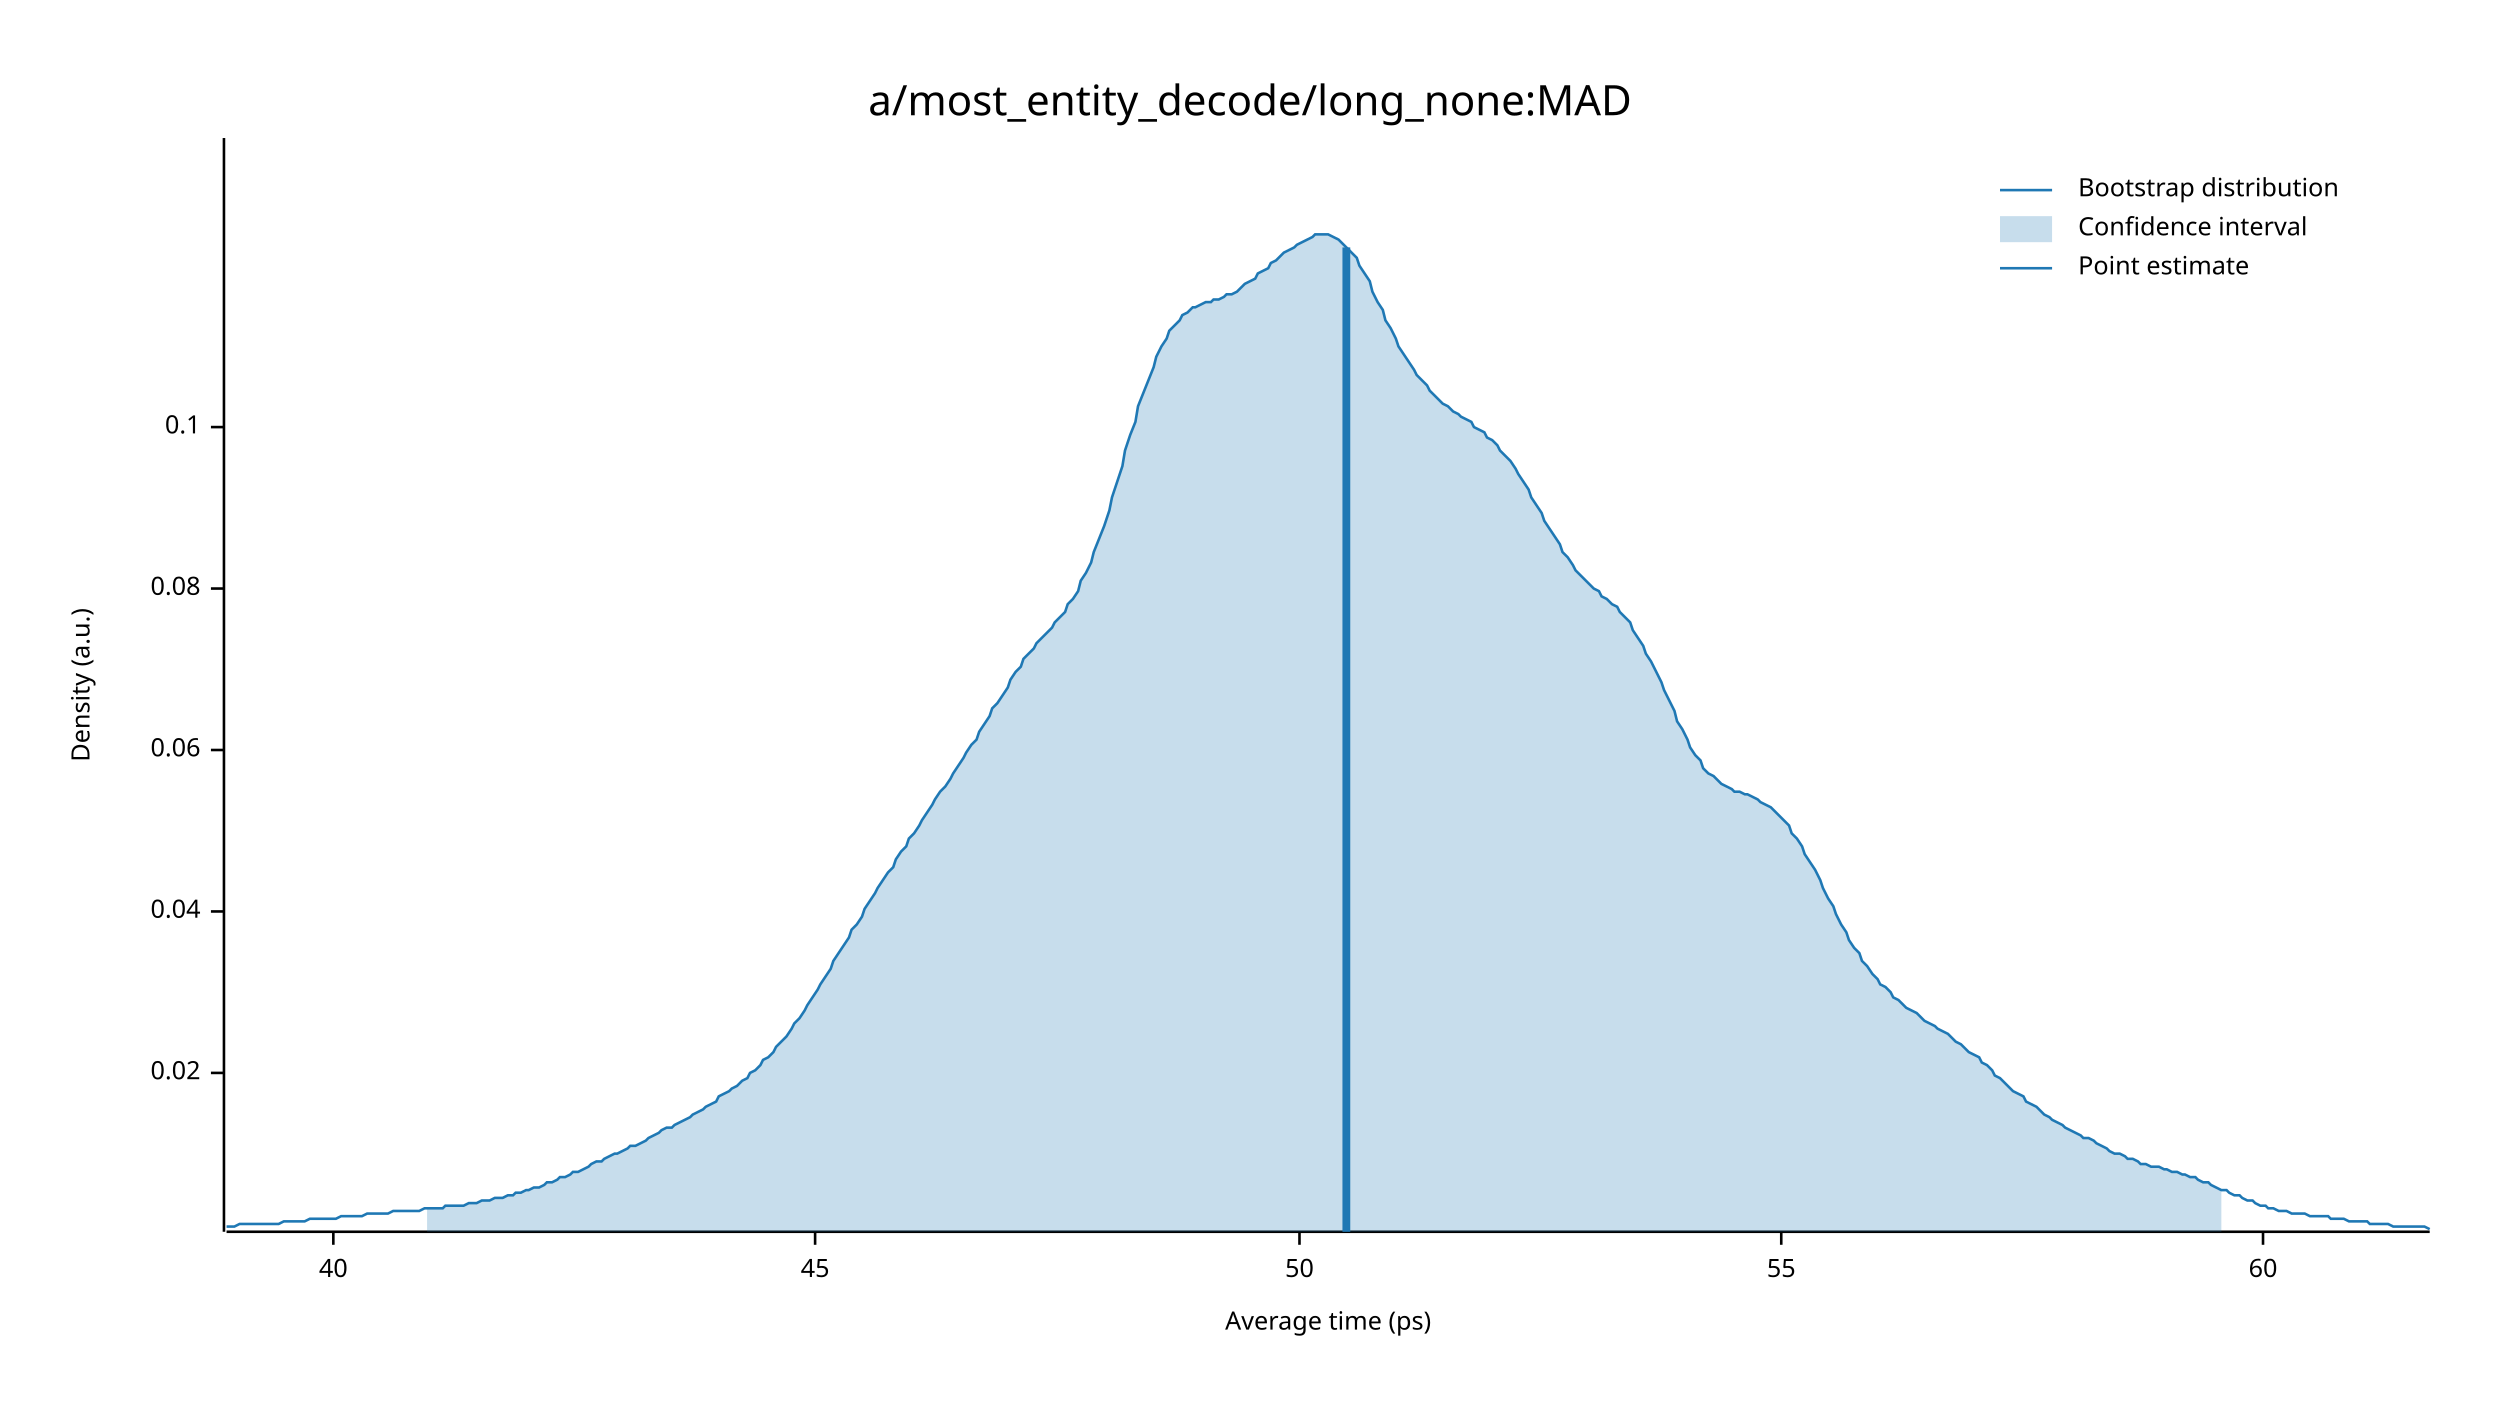
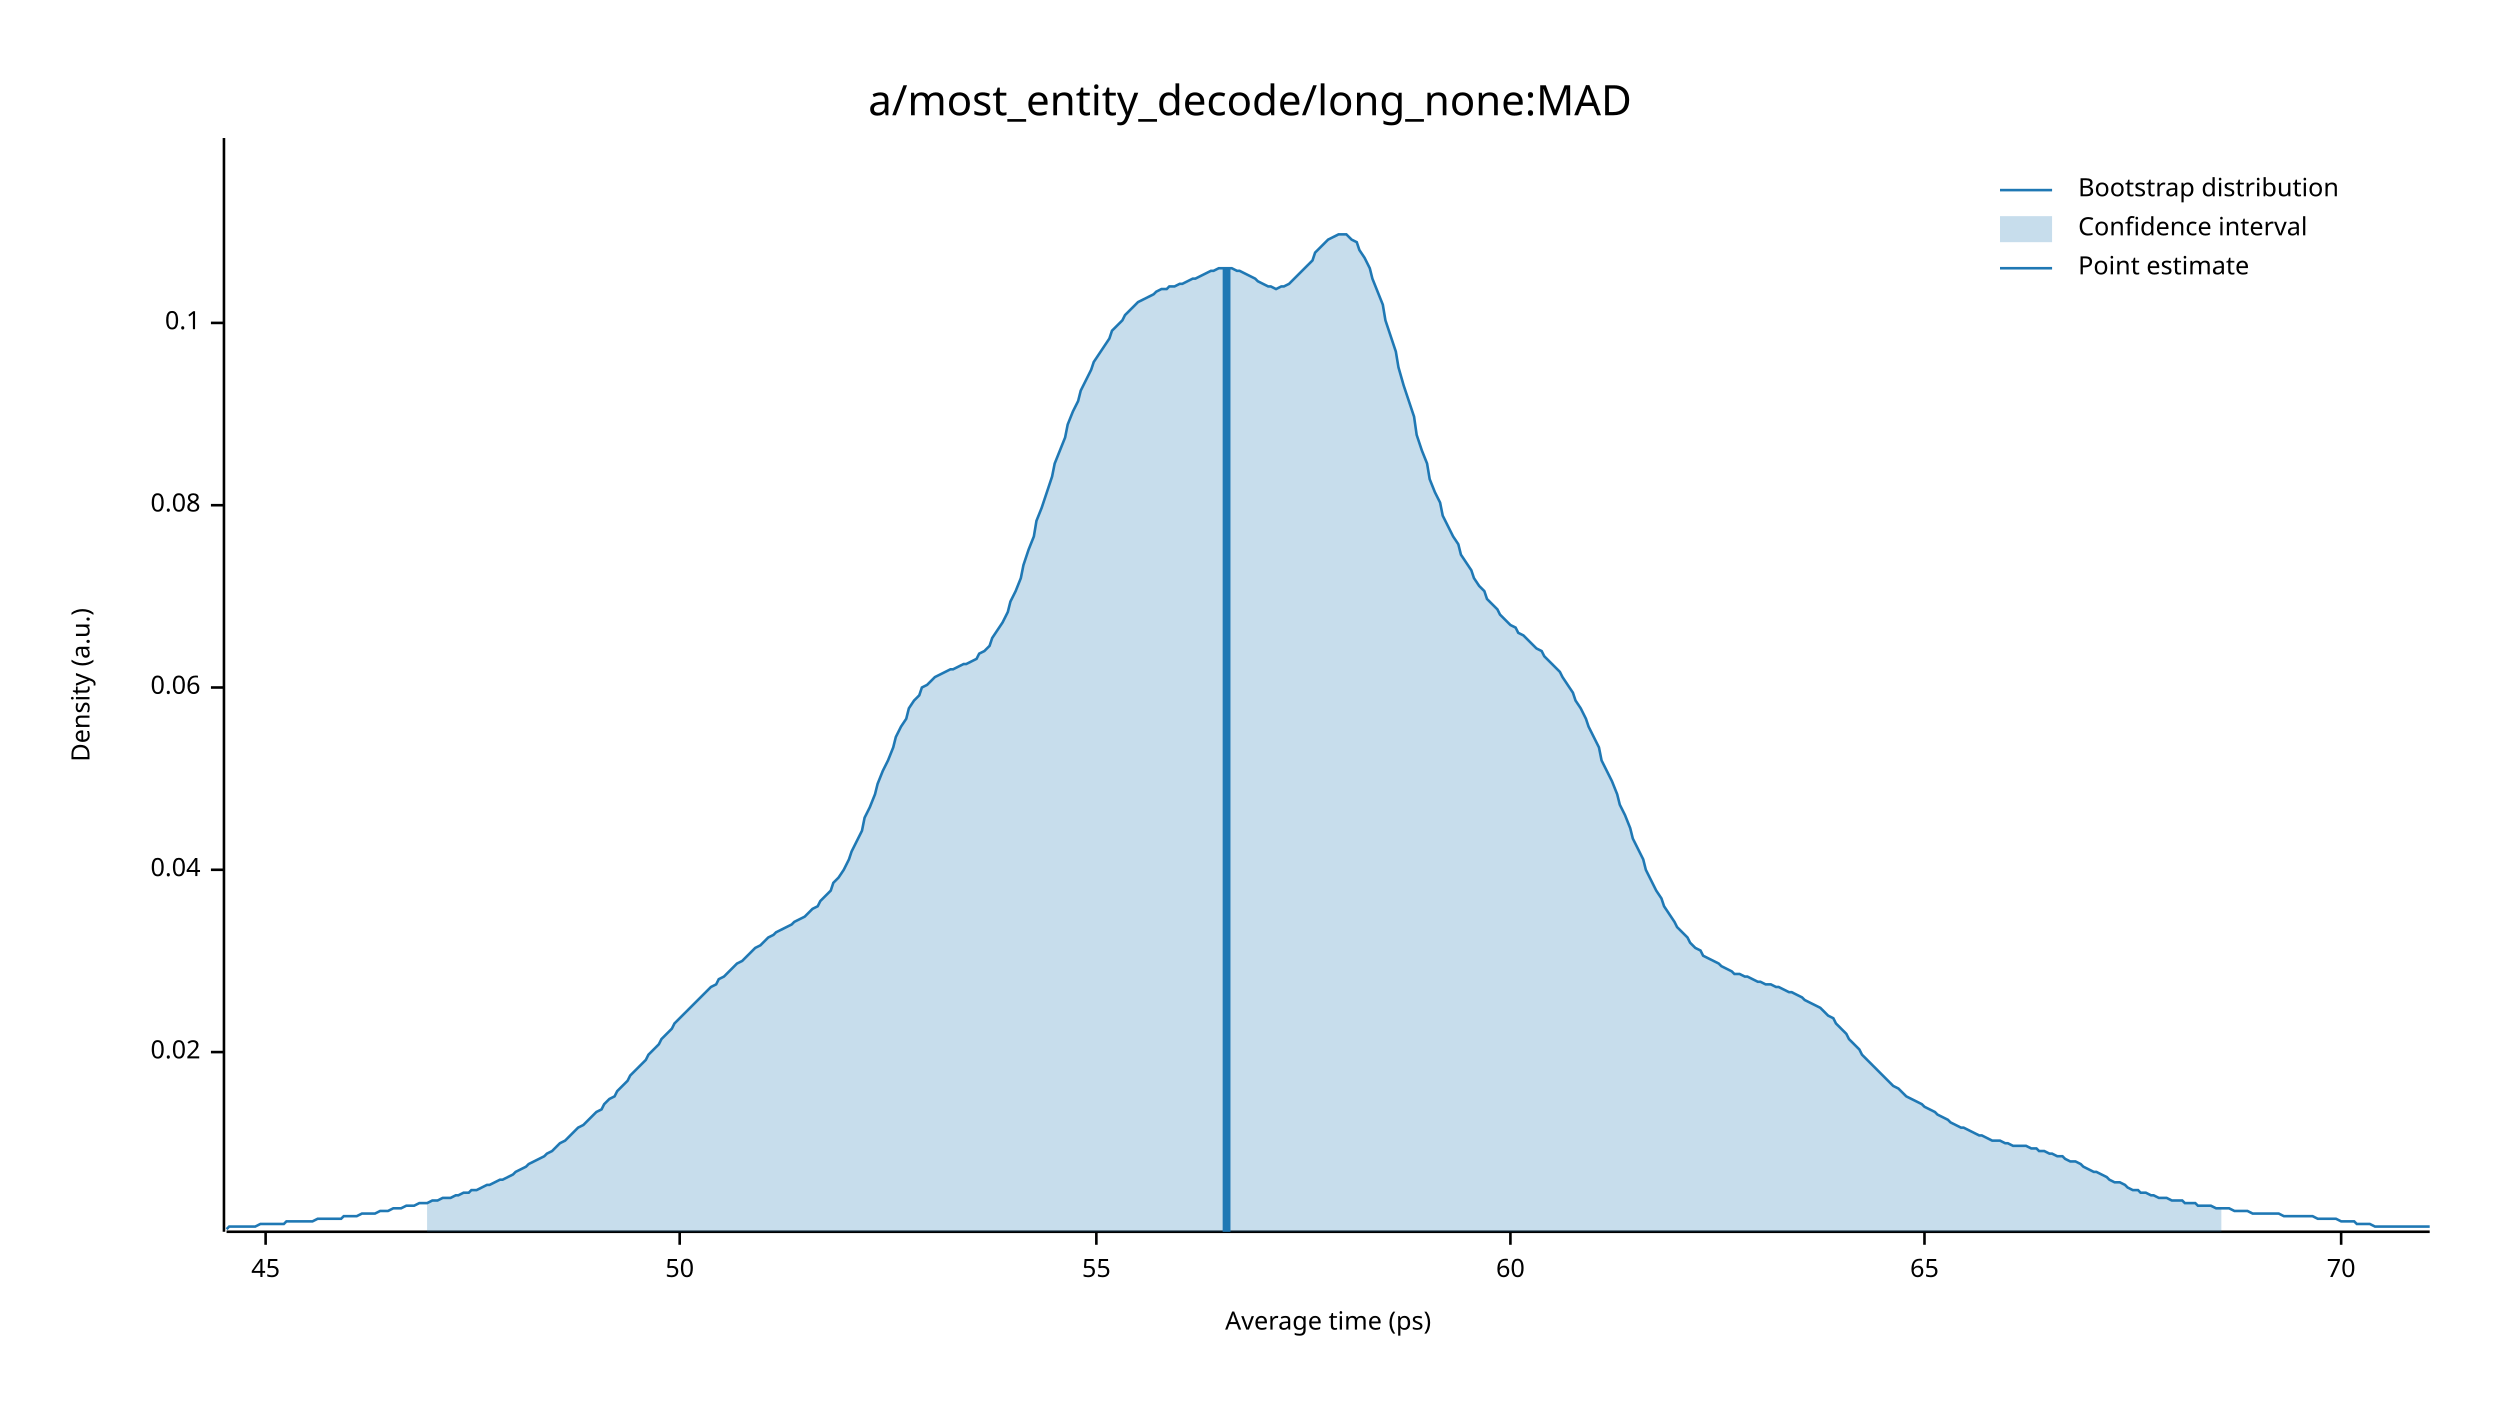
<svg xmlns="http://www.w3.org/2000/svg" width="960" height="540" viewBox="0 0 960 540">
  <text x="480" y="32" dy="0.76em" text-anchor="middle" font-family="sans-serif" font-size="16.129" opacity="1" fill="#000000">
a/most_entity_decode/long_none:MAD
</text>
  <text x="27" y="263" dy="0.76em" text-anchor="middle" font-family="sans-serif" font-size="9.677" opacity="1" fill="#000000" transform="rotate(270, 27, 263)">
Density (a.u.)
</text>
  <text x="510" y="513" dy="-0.5ex" text-anchor="middle" font-family="sans-serif" font-size="9.677" opacity="1" fill="#000000">
Average time (ps)
</text>
  <polyline fill="none" opacity="1" stroke="#000000" stroke-width="1" points="86,53 86,473 " />
-   <text x="77" y="412" dy="0.5ex" text-anchor="end" font-family="sans-serif" font-size="9.677" opacity="1" fill="#000000">
+   <text x="77" y="404" dy="0.5ex" text-anchor="end" font-family="sans-serif" font-size="9.677" opacity="1" fill="#000000">
0.02
</text>
-   <polyline fill="none" opacity="1" stroke="#000000" stroke-width="1" points="81,412 86,412 " />
-   <text x="77" y="350" dy="0.5ex" text-anchor="end" font-family="sans-serif" font-size="9.677" opacity="1" fill="#000000">
+   <polyline fill="none" opacity="1" stroke="#000000" stroke-width="1" points="81,404 86,404 " />
+   <text x="77" y="334" dy="0.5ex" text-anchor="end" font-family="sans-serif" font-size="9.677" opacity="1" fill="#000000">
0.04
</text>
-   <polyline fill="none" opacity="1" stroke="#000000" stroke-width="1" points="81,350 86,350 " />
-   <text x="77" y="288" dy="0.5ex" text-anchor="end" font-family="sans-serif" font-size="9.677" opacity="1" fill="#000000">
+   <polyline fill="none" opacity="1" stroke="#000000" stroke-width="1" points="81,334 86,334 " />
+   <text x="77" y="264" dy="0.5ex" text-anchor="end" font-family="sans-serif" font-size="9.677" opacity="1" fill="#000000">
0.06
</text>
-   <polyline fill="none" opacity="1" stroke="#000000" stroke-width="1" points="81,288 86,288 " />
-   <text x="77" y="226" dy="0.5ex" text-anchor="end" font-family="sans-serif" font-size="9.677" opacity="1" fill="#000000">
+   <polyline fill="none" opacity="1" stroke="#000000" stroke-width="1" points="81,264 86,264 " />
+   <text x="77" y="194" dy="0.5ex" text-anchor="end" font-family="sans-serif" font-size="9.677" opacity="1" fill="#000000">
0.08
</text>
-   <polyline fill="none" opacity="1" stroke="#000000" stroke-width="1" points="81,226 86,226 " />
-   <text x="77" y="164" dy="0.5ex" text-anchor="end" font-family="sans-serif" font-size="9.677" opacity="1" fill="#000000">
+   <polyline fill="none" opacity="1" stroke="#000000" stroke-width="1" points="81,194 86,194 " />
+   <text x="77" y="124" dy="0.5ex" text-anchor="end" font-family="sans-serif" font-size="9.677" opacity="1" fill="#000000">
0.1
</text>
-   <polyline fill="none" opacity="1" stroke="#000000" stroke-width="1" points="81,164 86,164 " />
+   <polyline fill="none" opacity="1" stroke="#000000" stroke-width="1" points="81,124 86,124 " />
  <polyline fill="none" opacity="1" stroke="#000000" stroke-width="1" points="87,473 933,473 " />
-   <text x="128" y="483" dy="0.76em" text-anchor="middle" font-family="sans-serif" font-size="9.677" opacity="1" fill="#000000">
- 40
- </text>
-   <polyline fill="none" opacity="1" stroke="#000000" stroke-width="1" points="128,473 128,478 " />
-   <text x="313" y="483" dy="0.76em" text-anchor="middle" font-family="sans-serif" font-size="9.677" opacity="1" fill="#000000">
+   <text x="102" y="483" dy="0.76em" text-anchor="middle" font-family="sans-serif" font-size="9.677" opacity="1" fill="#000000">
45
</text>
-   <polyline fill="none" opacity="1" stroke="#000000" stroke-width="1" points="313,473 313,478 " />
-   <text x="499" y="483" dy="0.76em" text-anchor="middle" font-family="sans-serif" font-size="9.677" opacity="1" fill="#000000">
+   <polyline fill="none" opacity="1" stroke="#000000" stroke-width="1" points="102,473 102,478 " />
+   <text x="261" y="483" dy="0.76em" text-anchor="middle" font-family="sans-serif" font-size="9.677" opacity="1" fill="#000000">
50
</text>
-   <polyline fill="none" opacity="1" stroke="#000000" stroke-width="1" points="499,473 499,478 " />
-   <text x="684" y="483" dy="0.76em" text-anchor="middle" font-family="sans-serif" font-size="9.677" opacity="1" fill="#000000">
+   <polyline fill="none" opacity="1" stroke="#000000" stroke-width="1" points="261,473 261,478 " />
+   <text x="421" y="483" dy="0.76em" text-anchor="middle" font-family="sans-serif" font-size="9.677" opacity="1" fill="#000000">
55
</text>
-   <polyline fill="none" opacity="1" stroke="#000000" stroke-width="1" points="684,473 684,478 " />
-   <text x="869" y="483" dy="0.76em" text-anchor="middle" font-family="sans-serif" font-size="9.677" opacity="1" fill="#000000">
+   <polyline fill="none" opacity="1" stroke="#000000" stroke-width="1" points="421,473 421,478 " />
+   <text x="580" y="483" dy="0.76em" text-anchor="middle" font-family="sans-serif" font-size="9.677" opacity="1" fill="#000000">
60
</text>
-   <polyline fill="none" opacity="1" stroke="#000000" stroke-width="1" points="869,473 869,478 " />
-   <polyline fill="none" opacity="1" stroke="#1F78B4" stroke-width="1" points="87,471 88,471 90,471 92,470 93,470 95,470 97,470 98,470 100,470 102,470 103,470 105,470 107,470 109,469 110,469 112,469 114,469 115,469 117,469 119,468 120,468 122,468 124,468 125,468 127,468 129,468 131,467 132,467 134,467 136,467 137,467 139,467 141,466 142,466 144,466 146,466 148,466 149,466 151,465 153,465 154,465 156,465 158,465 159,465 161,465 163,464 164,464 166,464 168,464 170,464 171,463 173,463 175,463 176,463 178,463 180,462 181,462 183,462 185,461 187,461 188,461 190,460 192,460 193,460 195,459 197,459 198,458 200,458 202,457 203,457 205,456 207,456 209,455 210,454 212,454 214,453 215,452 217,452 219,451 220,450 222,450 224,449 226,448 227,447 229,446 231,446 232,445 234,444 236,443 237,443 239,442 241,441 242,440 244,440 246,439 248,438 249,437 251,436 253,435 254,434 256,433 258,433 259,432 261,431 263,430 265,429 266,428 268,427 270,426 271,425 273,424 275,423 276,421 278,420 280,419 281,418 283,417 285,415 287,414 288,412 290,411 292,409 293,407 295,406 297,404 298,402 300,400 302,398 304,395 305,393 307,391 309,388 310,386 312,383 314,380 315,378 317,375 319,372 320,369 322,366 324,363 326,360 327,357 329,355 331,352 332,349 334,346 336,343 337,341 339,338 341,335 343,333 344,330 346,327 348,325 349,322 351,320 353,317 354,315 356,312 358,309 359,307 361,304 363,302 365,299 366,297 368,294 370,291 371,289 373,286 375,284 376,281 378,278 380,275 381,272 383,270 385,267 387,264 388,261 390,258 392,256 393,253 395,251 397,249 398,247 400,245 402,243 404,241 405,239 407,237 409,235 410,232 412,230 414,227 415,223 417,220 419,216 420,212 422,207 424,202 426,196 427,191 429,185 431,179 432,173 434,167 436,162 437,156 439,151 441,146 443,141 444,137 446,133 448,130 449,127 451,125 453,123 454,121 456,120 458,118 459,118 461,117 463,116 465,116 466,115 468,115 470,114 471,113 473,113 475,112 476,111 478,109 480,108 482,107 483,105 485,104 487,103 488,101 490,100 492,98 493,97 495,96 497,95 498,94 500,93 502,92 504,91 505,90 507,90 509,90 510,90 512,91 514,92 515,93 517,95 519,97 521,99 522,102 524,105 526,108 527,112 529,116 531,119 532,123 534,126 536,130 537,133 539,136 541,139 543,142 544,144 546,146 548,148 549,150 551,152 553,154 554,155 556,156 558,158 560,159 561,160 563,161 565,162 566,164 568,165 570,166 571,168 573,169 575,171 576,173 578,175 580,177 582,180 583,182 585,185 587,188 588,191 590,194 592,197 593,200 595,203 597,206 599,209 600,212 602,214 604,217 605,219 607,221 609,223 610,224 612,226 614,227 615,229 617,230 619,232 621,233 622,235 624,237 626,239 627,242 629,245 631,248 632,251 634,254 636,258 638,262 639,265 641,269 643,273 644,277 646,280 648,284 649,287 651,290 653,292 654,295 656,297 658,298 660,300 661,301 663,302 665,303 666,304 668,304 670,305 671,305 673,306 675,307 676,308 678,309 680,310 682,312 683,313 685,315 687,317 688,320 690,322 692,325 693,328 695,331 697,334 699,338 700,341 702,345 704,348 705,351 707,355 709,358 710,361 712,364 714,366 715,369 717,371 719,374 721,376 722,378 724,379 726,381 727,383 729,384 731,386 732,387 734,388 736,389 738,391 739,392 741,393 743,394 744,395 746,396 748,397 749,398 751,400 753,401 754,402 756,404 758,405 760,406 761,408 763,409 765,411 766,413 768,414 770,416 771,417 773,419 775,420 777,421 778,423 780,424 782,425 783,426 785,428 787,429 788,430 790,431 792,432 793,433 795,434 797,435 799,436 800,437 802,437 804,438 805,439 807,440 809,441 810,442 812,443 814,443 816,444 817,445 819,445 821,446 822,447 824,447 826,448 827,448 829,448 831,449 832,449 834,450 836,450 838,451 839,451 841,452 843,452 844,453 846,454 848,454 849,455 851,456 853,457 855,457 856,458 858,459 860,459 861,460 863,461 865,461 866,462 868,463 870,463 871,464 873,464 875,465 877,465 878,465 880,466 882,466 883,466 885,466 887,467 888,467 890,467 892,467 894,467 895,468 897,468 899,468 900,468 902,469 904,469 905,469 907,469 909,469 910,470 912,470 914,470 916,470 917,470 919,471 921,471 922,471 924,471 926,471 927,471 929,471 931,471 933,472 " />
-   <polygon opacity="0.25" fill="#1F78B4" points="164,464 166,464 168,464 170,464 171,463 173,463 175,463 176,463 178,463 180,462 181,462 183,462 185,461 187,461 188,461 190,460 192,460 193,460 195,459 197,459 198,458 200,458 202,457 203,457 205,456 207,456 209,455 210,454 212,454 214,453 215,452 217,452 219,451 220,450 222,450 224,449 226,448 227,447 229,446 231,446 232,445 234,444 236,443 237,443 239,442 241,441 242,440 244,440 246,439 248,438 249,437 251,436 253,435 254,434 256,433 258,433 259,432 261,431 263,430 265,429 266,428 268,427 270,426 271,425 273,424 275,423 276,421 278,420 280,419 281,418 283,417 285,415 287,414 288,412 290,411 292,409 293,407 295,406 297,404 298,402 300,400 302,398 304,395 305,393 307,391 309,388 310,386 312,383 314,380 315,378 317,375 319,372 320,369 322,366 324,363 326,360 327,357 329,355 331,352 332,349 334,346 336,343 337,341 339,338 341,335 343,333 344,330 346,327 348,325 349,322 351,320 353,317 354,315 356,312 358,309 359,307 361,304 363,302 365,299 366,297 368,294 370,291 371,289 373,286 375,284 376,281 378,278 380,275 381,272 383,270 385,267 387,264 388,261 390,258 392,256 393,253 395,251 397,249 398,247 400,245 402,243 404,241 405,239 407,237 409,235 410,232 412,230 414,227 415,223 417,220 419,216 420,212 422,207 424,202 426,196 427,191 429,185 431,179 432,173 434,167 436,162 437,156 439,151 441,146 443,141 444,137 446,133 448,130 449,127 451,125 453,123 454,121 456,120 458,118 459,118 461,117 463,116 465,116 466,115 468,115 470,114 471,113 473,113 475,112 476,111 478,109 480,108 482,107 483,105 485,104 487,103 488,101 490,100 492,98 493,97 495,96 497,95 498,94 500,93 502,92 504,91 505,90 507,90 509,90 510,90 512,91 514,92 515,93 517,95 519,97 521,99 522,102 524,105 526,108 527,112 529,116 531,119 532,123 534,126 536,130 537,133 539,136 541,139 543,142 544,144 546,146 548,148 549,150 551,152 553,154 554,155 556,156 558,158 560,159 561,160 563,161 565,162 566,164 568,165 570,166 571,168 573,169 575,171 576,173 578,175 580,177 582,180 583,182 585,185 587,188 588,191 590,194 592,197 593,200 595,203 597,206 599,209 600,212 602,214 604,217 605,219 607,221 609,223 610,224 612,226 614,227 615,229 617,230 619,232 621,233 622,235 624,237 626,239 627,242 629,245 631,248 632,251 634,254 636,258 638,262 639,265 641,269 643,273 644,277 646,280 648,284 649,287 651,290 653,292 654,295 656,297 658,298 660,300 661,301 663,302 665,303 666,304 668,304 670,305 671,305 673,306 675,307 676,308 678,309 680,310 682,312 683,313 685,315 687,317 688,320 690,322 692,325 693,328 695,331 697,334 699,338 700,341 702,345 704,348 705,351 707,355 709,358 710,361 712,364 714,366 715,369 717,371 719,374 721,376 722,378 724,379 726,381 727,383 729,384 731,386 732,387 734,388 736,389 738,391 739,392 741,393 743,394 744,395 746,396 748,397 749,398 751,400 753,401 754,402 756,404 758,405 760,406 761,408 763,409 765,411 766,413 768,414 770,416 771,417 773,419 775,420 777,421 778,423 780,424 782,425 783,426 785,428 787,429 788,430 790,431 792,432 793,433 795,434 797,435 799,436 800,437 802,437 804,438 805,439 807,440 809,441 810,442 812,443 814,443 816,444 817,445 819,445 821,446 822,447 824,447 826,448 827,448 829,448 831,449 832,449 834,450 836,450 838,451 839,451 841,452 843,452 844,453 846,454 848,454 849,455 851,456 853,457 853,473 164,473 " />
-   <polyline fill="none" opacity="1" stroke="#1F78B4" stroke-width="3" points="517,473 517,95 " />
+   <polyline fill="none" opacity="1" stroke="#000000" stroke-width="1" points="580,473 580,478 " />
+   <text x="739" y="483" dy="0.76em" text-anchor="middle" font-family="sans-serif" font-size="9.677" opacity="1" fill="#000000">
+ 65
+ </text>
+   <polyline fill="none" opacity="1" stroke="#000000" stroke-width="1" points="739,473 739,478 " />
+   <text x="899" y="483" dy="0.76em" text-anchor="middle" font-family="sans-serif" font-size="9.677" opacity="1" fill="#000000">
+ 70
+ </text>
+   <polyline fill="none" opacity="1" stroke="#000000" stroke-width="1" points="899,473 899,478 " />
+   <polyline fill="none" opacity="1" stroke="#1F78B4" stroke-width="1" points="87,472 88,471 90,471 92,471 93,471 95,471 97,471 98,471 100,470 102,470 103,470 105,470 107,470 109,470 110,469 112,469 114,469 115,469 117,469 119,469 120,469 122,468 124,468 125,468 127,468 129,468 131,468 132,467 134,467 136,467 137,467 139,466 141,466 142,466 144,466 146,465 148,465 149,465 151,464 153,464 154,464 156,463 158,463 159,463 161,462 163,462 164,462 166,461 168,461 170,460 171,460 173,460 175,459 176,459 178,458 180,458 181,457 183,457 185,456 187,455 188,455 190,454 192,453 193,453 195,452 197,451 198,450 200,449 202,448 203,447 205,446 207,445 209,444 210,443 212,442 214,440 215,439 217,438 219,436 220,435 222,433 224,432 226,430 227,429 229,427 231,426 232,424 234,422 236,421 237,419 239,417 241,415 242,413 244,411 246,409 248,407 249,405 251,403 253,401 254,399 256,397 258,395 259,393 261,391 263,389 265,387 266,386 268,384 270,382 271,381 273,379 275,378 276,376 278,375 280,373 281,372 283,370 285,369 287,367 288,366 290,364 292,363 293,362 295,360 297,359 298,358 300,357 302,356 304,355 305,354 307,353 309,352 310,351 312,349 314,348 315,346 317,344 319,342 320,339 322,337 324,334 326,330 327,327 329,323 331,319 332,314 334,310 336,305 337,301 339,296 341,292 343,287 344,283 346,279 348,276 349,272 351,269 353,267 354,264 356,263 358,261 359,260 361,259 363,258 365,257 366,257 368,256 370,255 371,255 373,254 375,253 376,251 378,250 380,248 381,245 383,242 385,239 387,235 388,231 390,227 392,222 393,217 395,211 397,206 398,200 400,195 402,189 404,183 405,178 407,173 409,168 410,163 412,158 414,154 415,150 417,146 419,142 420,139 422,136 424,133 426,130 427,127 429,125 431,123 432,121 434,119 436,117 437,116 439,115 441,114 443,113 444,112 446,111 448,111 449,110 451,110 453,109 454,109 456,108 458,107 459,107 461,106 463,105 465,104 466,104 468,103 470,103 471,103 473,103 475,104 476,104 478,105 480,106 482,107 483,108 485,109 487,110 488,110 490,111 492,110 493,110 495,109 497,107 498,106 500,104 502,102 504,100 505,97 507,95 509,93 510,92 512,91 514,90 515,90 517,90 519,92 521,93 522,96 524,99 526,103 527,107 529,112 531,117 532,123 534,129 536,135 537,141 539,148 541,154 543,160 544,167 546,173 548,178 549,184 551,189 553,193 554,198 556,202 558,206 560,209 561,213 563,216 565,219 566,222 568,225 570,227 571,230 573,232 575,234 576,236 578,238 580,240 582,241 583,243 585,244 587,246 588,247 590,249 592,250 593,252 595,254 597,256 599,258 600,260 602,263 604,266 605,269 607,272 609,276 610,279 612,283 614,287 615,292 617,296 619,300 621,305 622,309 624,313 626,318 627,322 629,326 631,330 632,334 634,338 636,342 638,345 639,348 641,351 643,354 644,356 646,358 648,360 649,362 651,364 653,365 654,367 656,368 658,369 660,370 661,371 663,372 665,373 666,374 668,374 670,375 671,375 673,376 675,377 676,377 678,378 680,378 682,379 683,379 685,380 687,381 688,381 690,382 692,383 693,384 695,385 697,386 699,387 700,388 702,390 704,391 705,393 707,395 709,397 710,399 712,401 714,403 715,405 717,407 719,409 721,411 722,412 724,414 726,416 727,417 729,418 731,420 732,421 734,422 736,423 738,424 739,425 741,426 743,427 744,428 746,429 748,430 749,431 751,432 753,433 754,433 756,434 758,435 760,436 761,436 763,437 765,438 766,438 768,438 770,439 771,439 773,440 775,440 777,440 778,440 780,441 782,441 783,442 785,442 787,443 788,443 790,444 792,444 793,445 795,446 797,446 799,447 800,448 802,449 804,450 805,450 807,451 809,452 810,453 812,454 814,454 816,455 817,456 819,457 821,457 822,458 824,458 826,459 827,459 829,460 831,460 832,460 834,461 836,461 838,461 839,462 841,462 843,462 844,463 846,463 848,463 849,463 851,464 853,464 855,464 856,464 858,465 860,465 861,465 863,465 865,466 866,466 868,466 870,466 871,466 873,466 875,466 877,467 878,467 880,467 882,467 883,467 885,467 887,467 888,467 890,468 892,468 894,468 895,468 897,468 899,469 900,469 902,469 904,469 905,470 907,470 909,470 910,470 912,471 914,471 916,471 917,471 919,471 921,471 922,471 924,471 926,471 927,471 929,471 931,471 933,471 " />
+   <polygon opacity="0.25" fill="#1F78B4" points="164,462 166,461 168,461 170,460 171,460 173,460 175,459 176,459 178,458 180,458 181,457 183,457 185,456 187,455 188,455 190,454 192,453 193,453 195,452 197,451 198,450 200,449 202,448 203,447 205,446 207,445 209,444 210,443 212,442 214,440 215,439 217,438 219,436 220,435 222,433 224,432 226,430 227,429 229,427 231,426 232,424 234,422 236,421 237,419 239,417 241,415 242,413 244,411 246,409 248,407 249,405 251,403 253,401 254,399 256,397 258,395 259,393 261,391 263,389 265,387 266,386 268,384 270,382 271,381 273,379 275,378 276,376 278,375 280,373 281,372 283,370 285,369 287,367 288,366 290,364 292,363 293,362 295,360 297,359 298,358 300,357 302,356 304,355 305,354 307,353 309,352 310,351 312,349 314,348 315,346 317,344 319,342 320,339 322,337 324,334 326,330 327,327 329,323 331,319 332,314 334,310 336,305 337,301 339,296 341,292 343,287 344,283 346,279 348,276 349,272 351,269 353,267 354,264 356,263 358,261 359,260 361,259 363,258 365,257 366,257 368,256 370,255 371,255 373,254 375,253 376,251 378,250 380,248 381,245 383,242 385,239 387,235 388,231 390,227 392,222 393,217 395,211 397,206 398,200 400,195 402,189 404,183 405,178 407,173 409,168 410,163 412,158 414,154 415,150 417,146 419,142 420,139 422,136 424,133 426,130 427,127 429,125 431,123 432,121 434,119 436,117 437,116 439,115 441,114 443,113 444,112 446,111 448,111 449,110 451,110 453,109 454,109 456,108 458,107 459,107 461,106 463,105 465,104 466,104 468,103 470,103 471,103 473,103 475,104 476,104 478,105 480,106 482,107 483,108 485,109 487,110 488,110 490,111 492,110 493,110 495,109 497,107 498,106 500,104 502,102 504,100 505,97 507,95 509,93 510,92 512,91 514,90 515,90 517,90 519,92 521,93 522,96 524,99 526,103 527,107 529,112 531,117 532,123 534,129 536,135 537,141 539,148 541,154 543,160 544,167 546,173 548,178 549,184 551,189 553,193 554,198 556,202 558,206 560,209 561,213 563,216 565,219 566,222 568,225 570,227 571,230 573,232 575,234 576,236 578,238 580,240 582,241 583,243 585,244 587,246 588,247 590,249 592,250 593,252 595,254 597,256 599,258 600,260 602,263 604,266 605,269 607,272 609,276 610,279 612,283 614,287 615,292 617,296 619,300 621,305 622,309 624,313 626,318 627,322 629,326 631,330 632,334 634,338 636,342 638,345 639,348 641,351 643,354 644,356 646,358 648,360 649,362 651,364 653,365 654,367 656,368 658,369 660,370 661,371 663,372 665,373 666,374 668,374 670,375 671,375 673,376 675,377 676,377 678,378 680,378 682,379 683,379 685,380 687,381 688,381 690,382 692,383 693,384 695,385 697,386 699,387 700,388 702,390 704,391 705,393 707,395 709,397 710,399 712,401 714,403 715,405 717,407 719,409 721,411 722,412 724,414 726,416 727,417 729,418 731,420 732,421 734,422 736,423 738,424 739,425 741,426 743,427 744,428 746,429 748,430 749,431 751,432 753,433 754,433 756,434 758,435 760,436 761,436 763,437 765,438 766,438 768,438 770,439 771,439 773,440 775,440 777,440 778,440 780,441 782,441 783,442 785,442 787,443 788,443 790,444 792,444 793,445 795,446 797,446 799,447 800,448 802,449 804,450 805,450 807,451 809,452 810,453 812,454 814,454 816,455 817,456 819,457 821,457 822,458 824,458 826,459 827,459 829,460 831,460 832,460 834,461 836,461 838,461 839,462 841,462 843,462 844,463 846,463 848,463 849,463 851,464 853,464 853,473 164,473 " />
+   <polyline fill="none" opacity="1" stroke="#1F78B4" stroke-width="3" points="471,473 471,103 " />
  <text x="798" y="68" dy="0.76em" text-anchor="start" font-family="sans-serif" font-size="9.677" opacity="1" fill="#000000">
Bootstrap distribution
</text>
  <text x="798" y="83" dy="0.76em" text-anchor="start" font-family="sans-serif" font-size="9.677" opacity="1" fill="#000000">
Confidence interval
</text>
  <text x="798" y="98" dy="0.76em" text-anchor="start" font-family="sans-serif" font-size="9.677" opacity="1" fill="#000000">
Point estimate
</text>
  <polyline fill="none" opacity="1" stroke="#1F78B4" stroke-width="1" points="768,73 788,73 " />
  <rect x="768" y="83" width="20" height="10" opacity="0.25" fill="#1F78B4" stroke="none" />
  <polyline fill="none" opacity="1" stroke="#1F78B4" stroke-width="1" points="768,103 788,103 " />
</svg>
